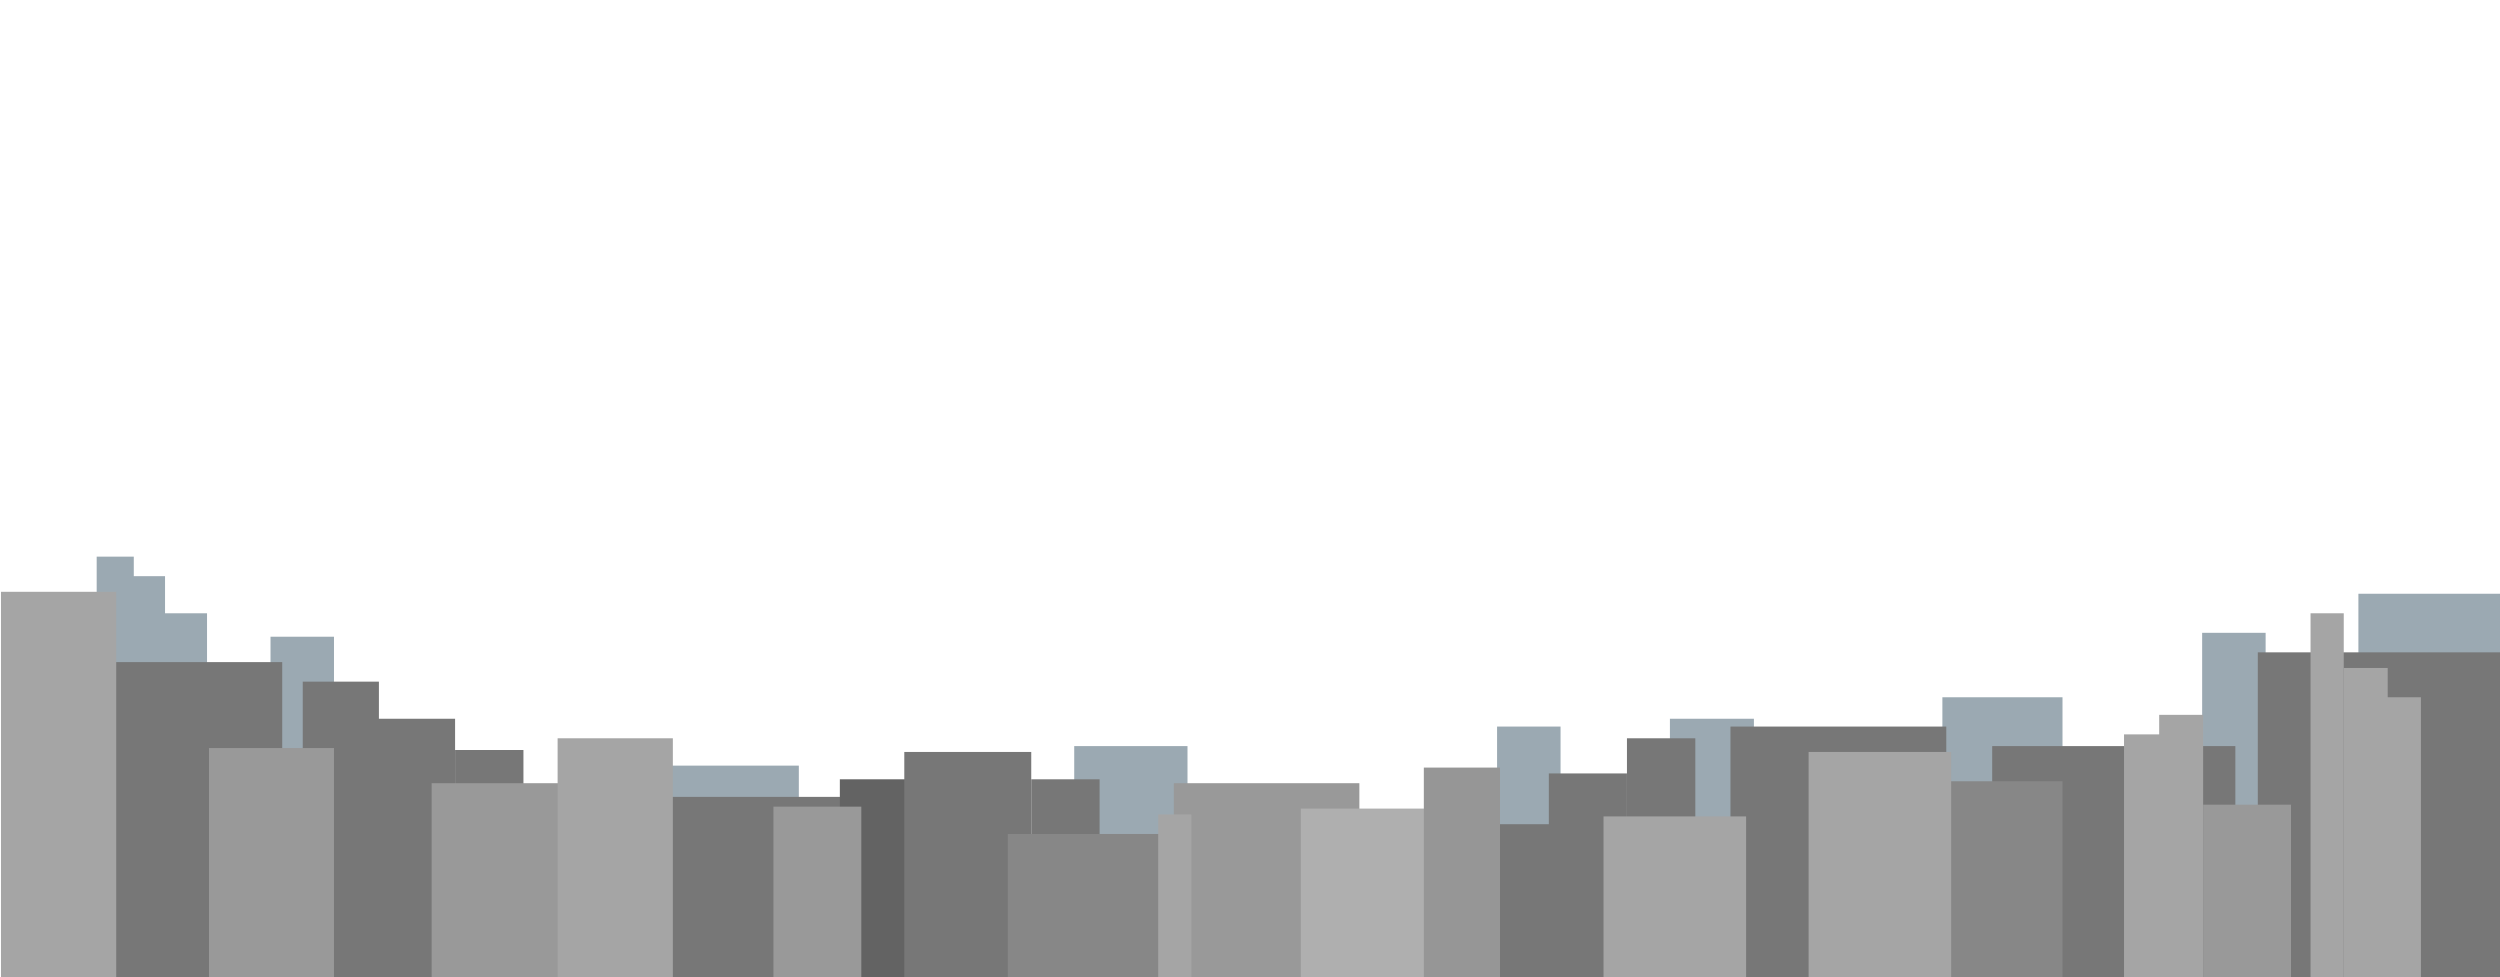
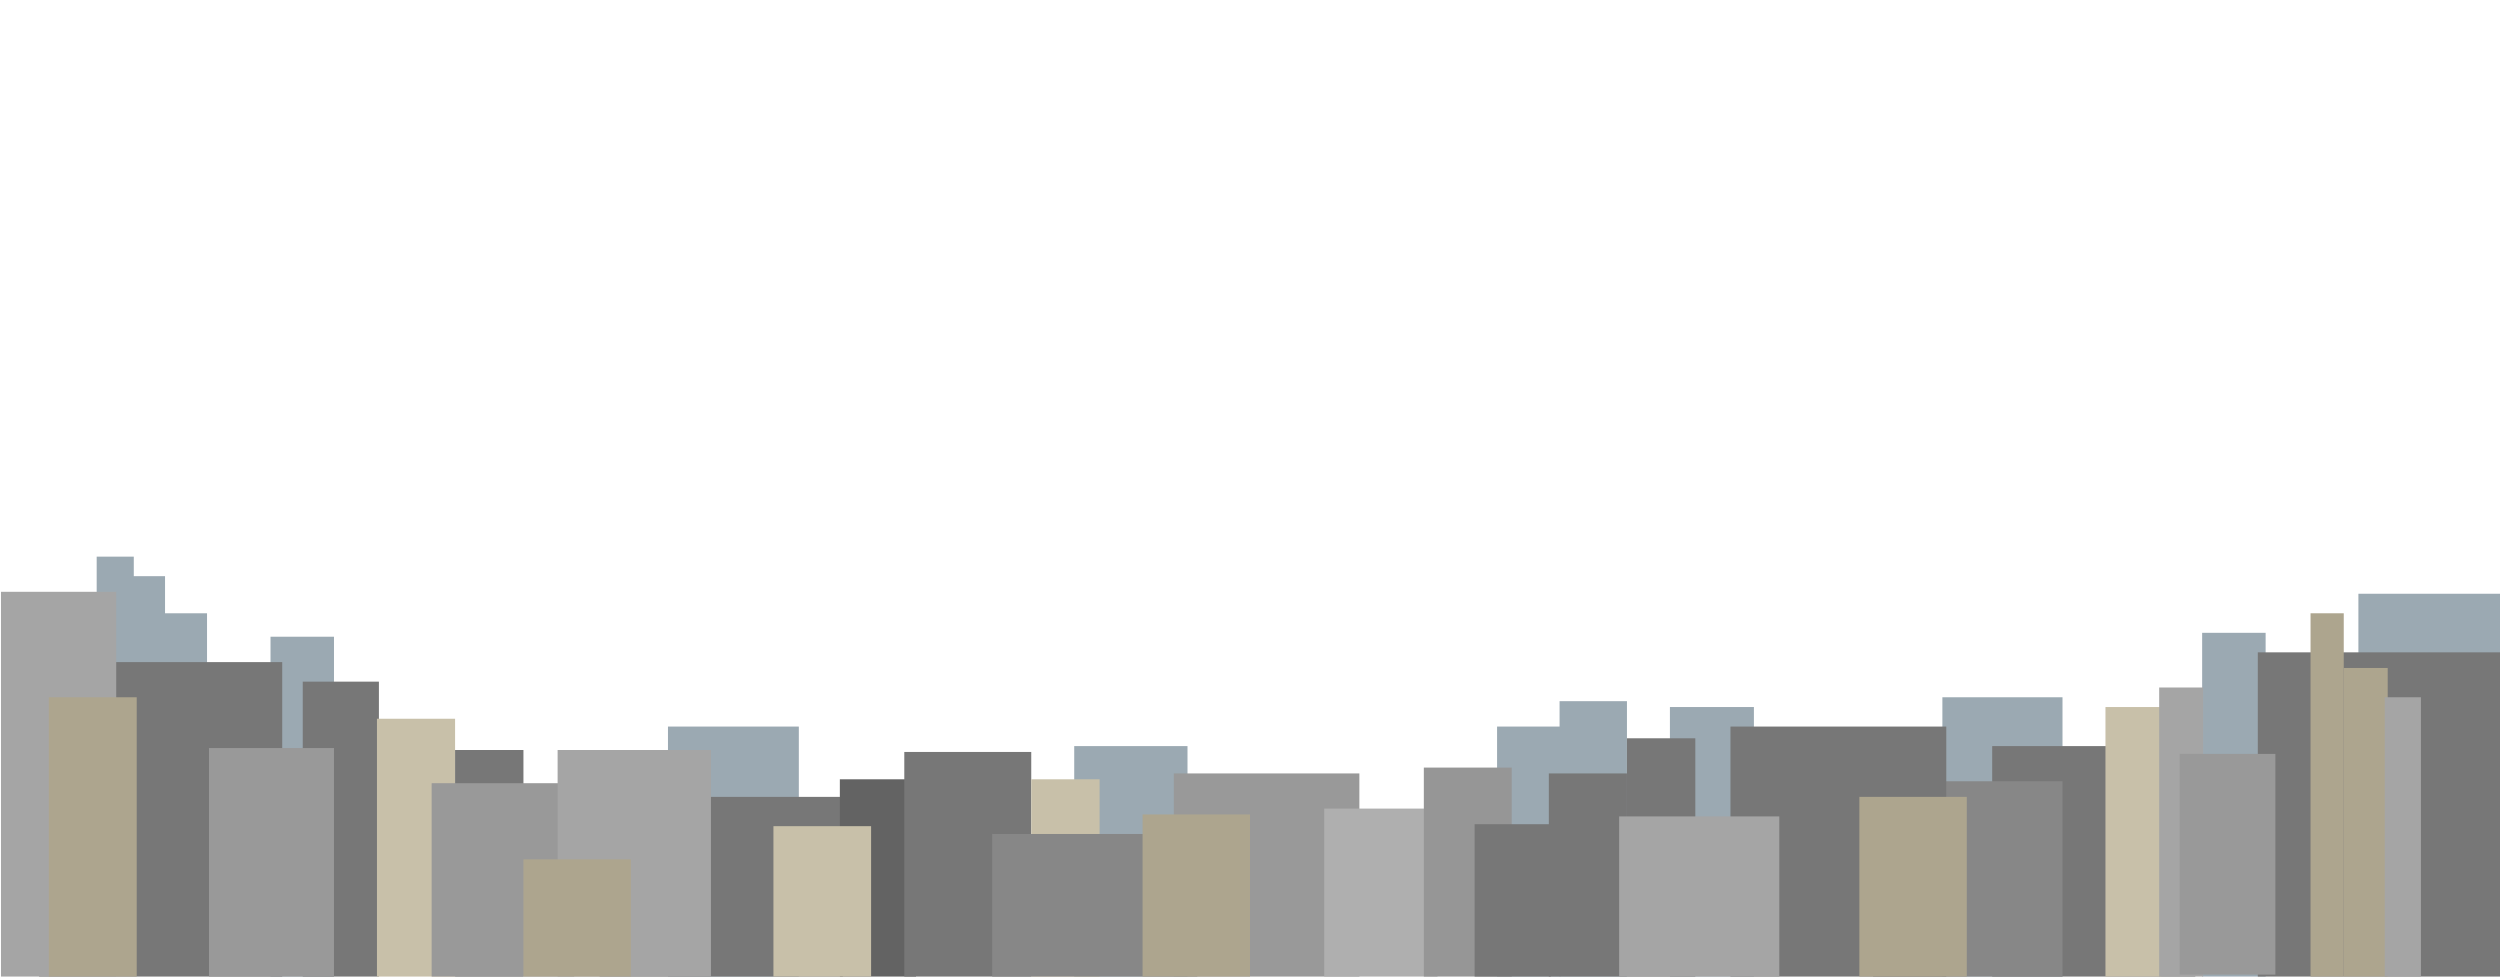
<svg xmlns="http://www.w3.org/2000/svg" id="Layer_1" data-name="Layer 1" viewBox="0 0 1280 500">
  <defs>
-     <style>.cls-1{fill:#9ba9b2;}.cls-2{fill:#777;}.cls-3{fill:#a5a5a5;}.cls-4{fill:#999;}.cls-5{fill:#636363;}.cls-6{fill:#878787;}.cls-7{fill:#afafaf;}.cls-8{fill:#969696;}</style>
+     <style>.cls-1{fill:#9ba9b2;}.cls-2{fill:#777;}.cls-3{fill:#a5a5a5;}.cls-4{fill:#ada58e;}.cls-5{fill:#c8c0a9;}.cls-6{fill:#999;}.cls-7{fill:#636363;}.cls-8{fill:#878787;}.cls-9{fill:#afafaf;}.cls-10{fill:#969696;}</style>
  </defs>
  <rect class="cls-1" x="49.5" y="285" width="19" height="211.5" />
-   <rect class="cls-1" x="138.5" y="326" width="32.5" height="226.5" />
-   <rect class="cls-1" x="766.5" y="372" width="32.5" height="199.5" />
-   <rect class="cls-1" x="1127.5" y="324" width="32.5" height="199.5" />
-   <rect class="cls-1" x="994.5" y="357" width="61.5" height="199.5" />
+   <rect class="cls-1" x="138.5" y="326" width="32.5" height="174" />
+   <rect class="cls-1" x="766.5" y="372" width="32.5" height="128" />
+   <rect class="cls-1" x="798.5" y="359" width="34.5" height="141" />
+   <rect class="cls-1" x="1127.5" y="324" width="32.5" height="176" />
+   <rect class="cls-1" x="994.5" y="357" width="61.5" height="143" />
  <rect class="cls-1" x="1207.5" y="304" width="72.5" height="190.5" />
-   <rect class="cls-1" x="855" y="368" width="43" height="199.5" />
-   <rect class="cls-1" x="342" y="392" width="67" height="178.5" />
-   <rect class="cls-1" x="550" y="382" width="58" height="190.5" />
+   <rect class="cls-1" x="855" y="362" width="43" height="138" />
+   <rect class="cls-1" x="342" y="372" width="67" height="128" />
+   <rect class="cls-1" x="550" y="382" width="58" height="118" />
  <rect class="cls-1" x="67.5" y="295" width="17" height="193.5" />
  <rect class="cls-1" x="83.5" y="314" width="22.5" height="174.5" />
-   <rect class="cls-2" x="20" y="339" width="124.5" height="261.5" />
-   <rect class="cls-2" x="1156" y="334" width="124" height="232" />
-   <rect class="cls-3" x="0.5" y="303" width="59" height="291.5" />
-   <rect class="cls-3" x="1200" y="342" width="22.5" height="224" />
-   <rect class="cls-3" x="1183" y="314" width="17" height="252" />
-   <rect class="cls-3" x="1221" y="357" width="18.5" height="204" />
-   <rect class="cls-2" x="1020" y="382" width="124.5" height="180" />
-   <rect class="cls-3" x="1087.5" y="376" width="19" height="194" />
-   <rect class="cls-3" x="1105.5" y="366" width="22.5" height="204" />
-   <rect class="cls-2" x="155" y="349" width="39" height="247" />
-   <rect class="cls-2" x="193" y="368" width="40" height="220" />
-   <rect class="cls-2" x="233" y="384" width="35" height="200" />
-   <rect class="cls-4" x="221" y="401" width="73" height="171" />
-   <rect class="cls-2" x="315" y="408" width="124.5" height="164" />
-   <rect class="cls-3" x="285.5" y="378" width="59" height="194" />
-   <rect class="cls-5" x="430" y="399" width="39" height="173" />
-   <rect class="cls-2" x="463" y="385" width="65" height="187" />
-   <rect class="cls-2" x="528" y="399" width="35" height="173" />
-   <rect class="cls-6" x="516" y="427" width="97" height="145" />
-   <rect class="cls-6" x="959" y="400" width="97" height="173" />
-   <rect class="cls-2" x="886" y="372" width="110.5" height="200" />
-   <rect class="cls-4" x="601" y="401" width="95" height="171" />
-   <rect class="cls-4" x="1128" y="412" width="45" height="160" />
-   <rect class="cls-7" x="666" y="414" width="70" height="160" />
-   <rect class="cls-2" x="755" y="422" width="39" height="150" />
-   <rect class="cls-8" x="729" y="393" width="39" height="180" />
-   <rect class="cls-2" x="793" y="396" width="40" height="180" />
-   <rect class="cls-2" x="833" y="378" width="35" height="190" />
-   <rect class="cls-3" x="821" y="418" width="73" height="154" />
-   <rect class="cls-3" x="926" y="385" width="73" height="187" />
-   <rect class="cls-4" x="107" y="383" width="64" height="231" />
-   <rect class="cls-4" x="396" y="413" width="45" height="125" />
-   <rect class="cls-3" x="593" y="417" width="17" height="213" />
+   <rect class="cls-2" x="20" y="339" width="124.5" height="161" />
+   <rect class="cls-2" x="1156" y="334" width="124" height="166" />
+   <rect class="cls-3" x="0.5" y="303" width="59" height="197" />
+   <rect class="cls-4" x="1200" y="342" width="22.5" height="158" />
+   <rect class="cls-4" x="1183" y="314" width="17" height="186" />
+   <rect class="cls-3" x="1221" y="357" width="18.5" height="143" />
+   <rect class="cls-2" x="1020" y="382" width="104" height="118" />
+   <rect class="cls-5" x="1078" y="362" width="28.5" height="138" />
+   <rect class="cls-3" x="1105.5" y="352" width="22.5" height="148" />
+   <rect class="cls-2" x="155" y="349" width="39" height="151" />
+   <rect class="cls-5" x="193" y="368" width="40" height="132" />
+   <rect class="cls-2" x="233" y="384" width="35" height="116" />
+   <rect class="cls-6" x="221" y="401" width="73" height="99" />
+   <rect class="cls-2" x="307" y="408" width="124.5" height="92" />
+   <rect class="cls-3" x="285.5" y="384" width="78.5" height="116" />
+   <rect class="cls-7" x="430" y="399" width="39" height="101" />
+   <rect class="cls-2" x="463" y="385" width="65" height="115" />
+   <rect class="cls-5" x="528" y="399" width="35" height="101" />
+   <rect class="cls-8" x="508" y="427" width="105" height="73" />
+   <rect class="cls-8" x="959" y="400" width="97" height="100" />
+   <rect class="cls-2" x="886" y="372" width="110.5" height="128" />
+   <rect class="cls-6" x="601" y="396" width="95" height="104" />
+   <rect class="cls-6" x="1116" y="386" width="49" height="113" />
+   <rect class="cls-9" x="678" y="414" width="58" height="86" />
+   <rect class="cls-10" x="729" y="393" width="45" height="107" />
+   <rect class="cls-2" x="793" y="396" width="40" height="104" />
+   <rect class="cls-2" x="833" y="378" width="35" height="122" />
+   <rect class="cls-3" x="829" y="418" width="82" height="82" />
+   <rect class="cls-4" x="952" y="408" width="55" height="92" />
+   <rect class="cls-6" x="107" y="383" width="64" height="117" />
+   <rect class="cls-5" x="396" y="423" width="50" height="77" />
+   <rect class="cls-4" x="268" y="440" width="55" height="60" />
+   <rect class="cls-4" x="25" y="357" width="45" height="143" />
+   <rect class="cls-4" x="585" y="417" width="55" height="83" />
+   <rect class="cls-2" x="755" y="422" width="39" height="78" />
</svg>
